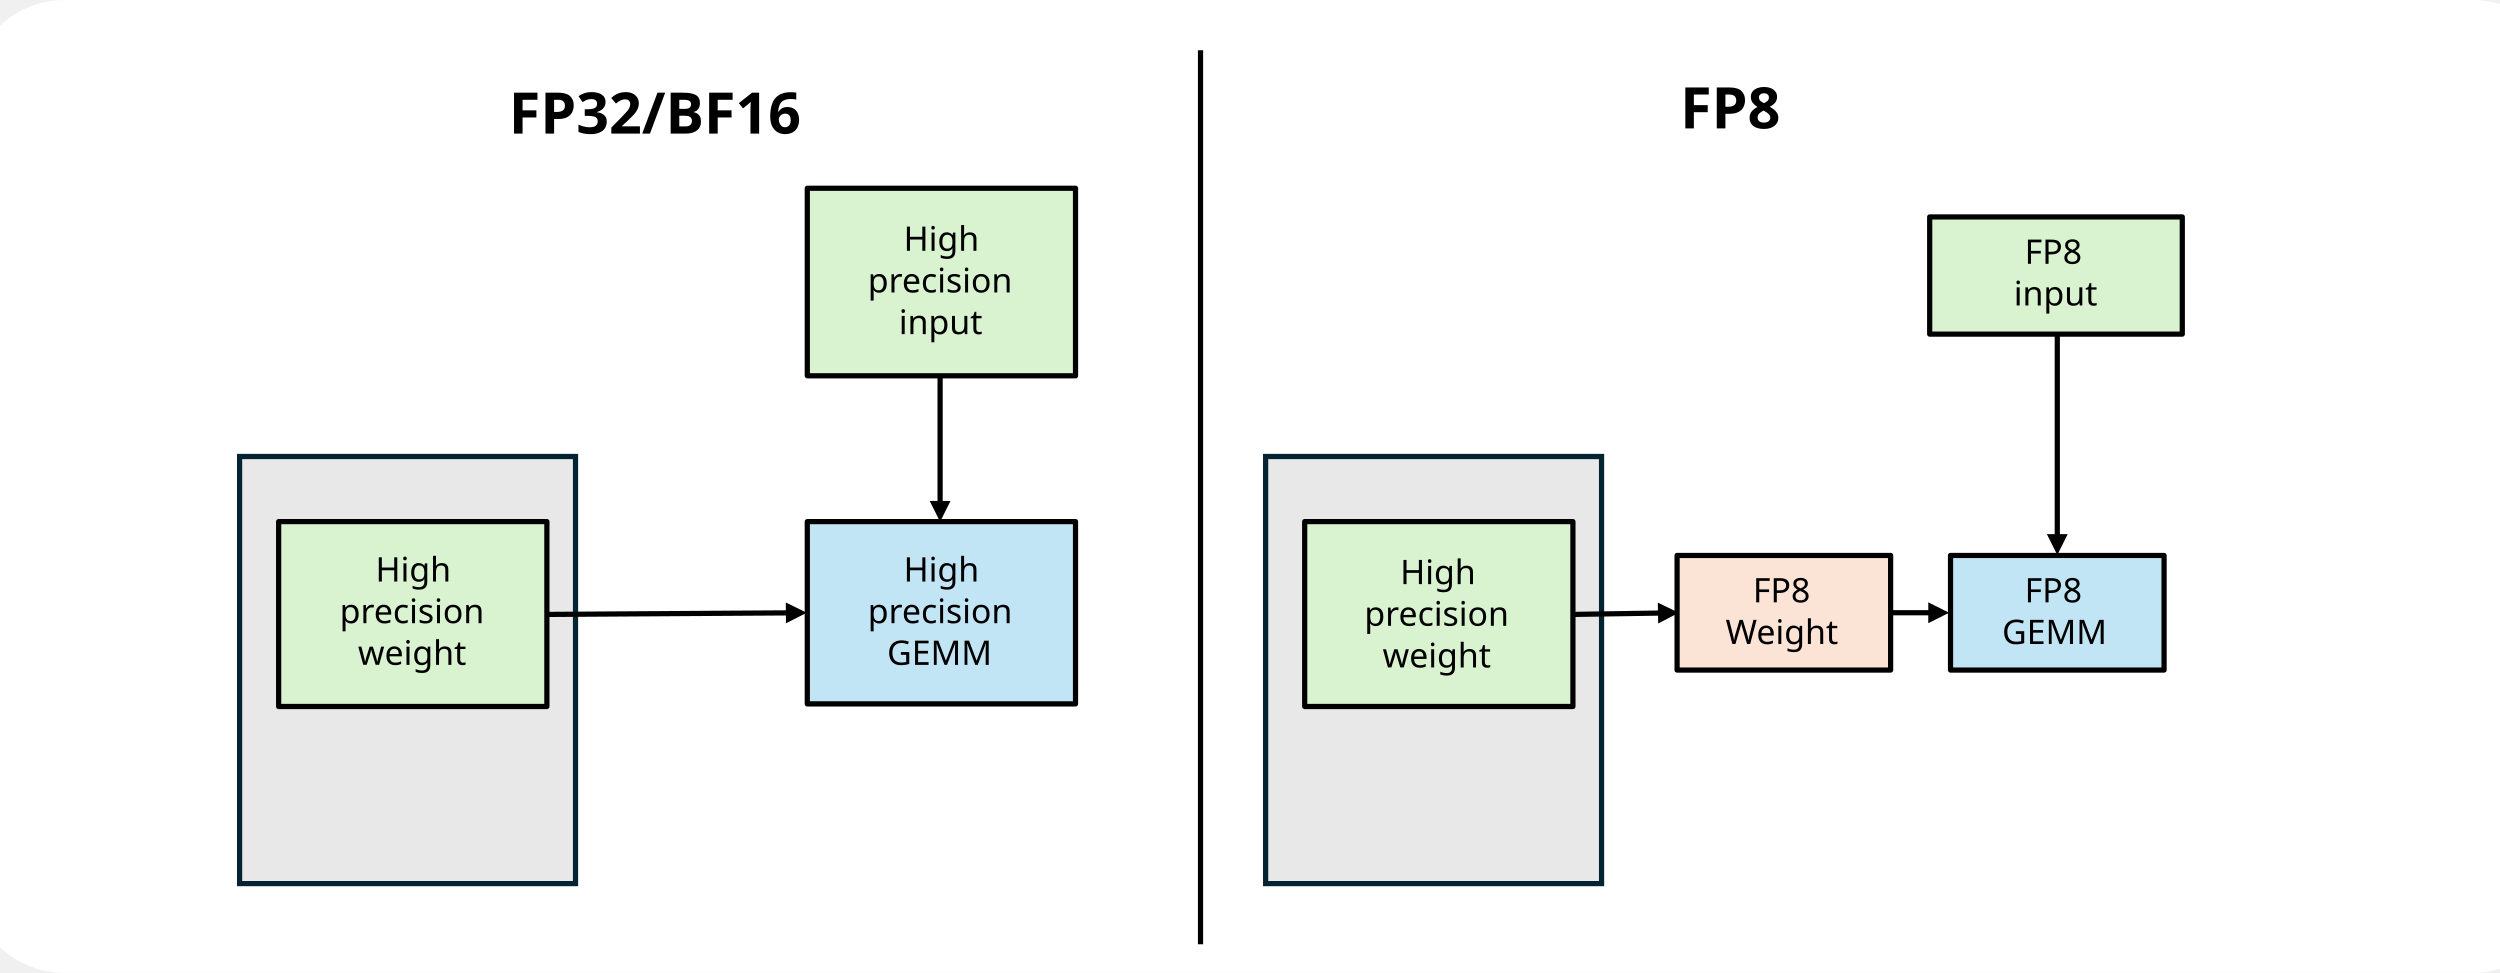
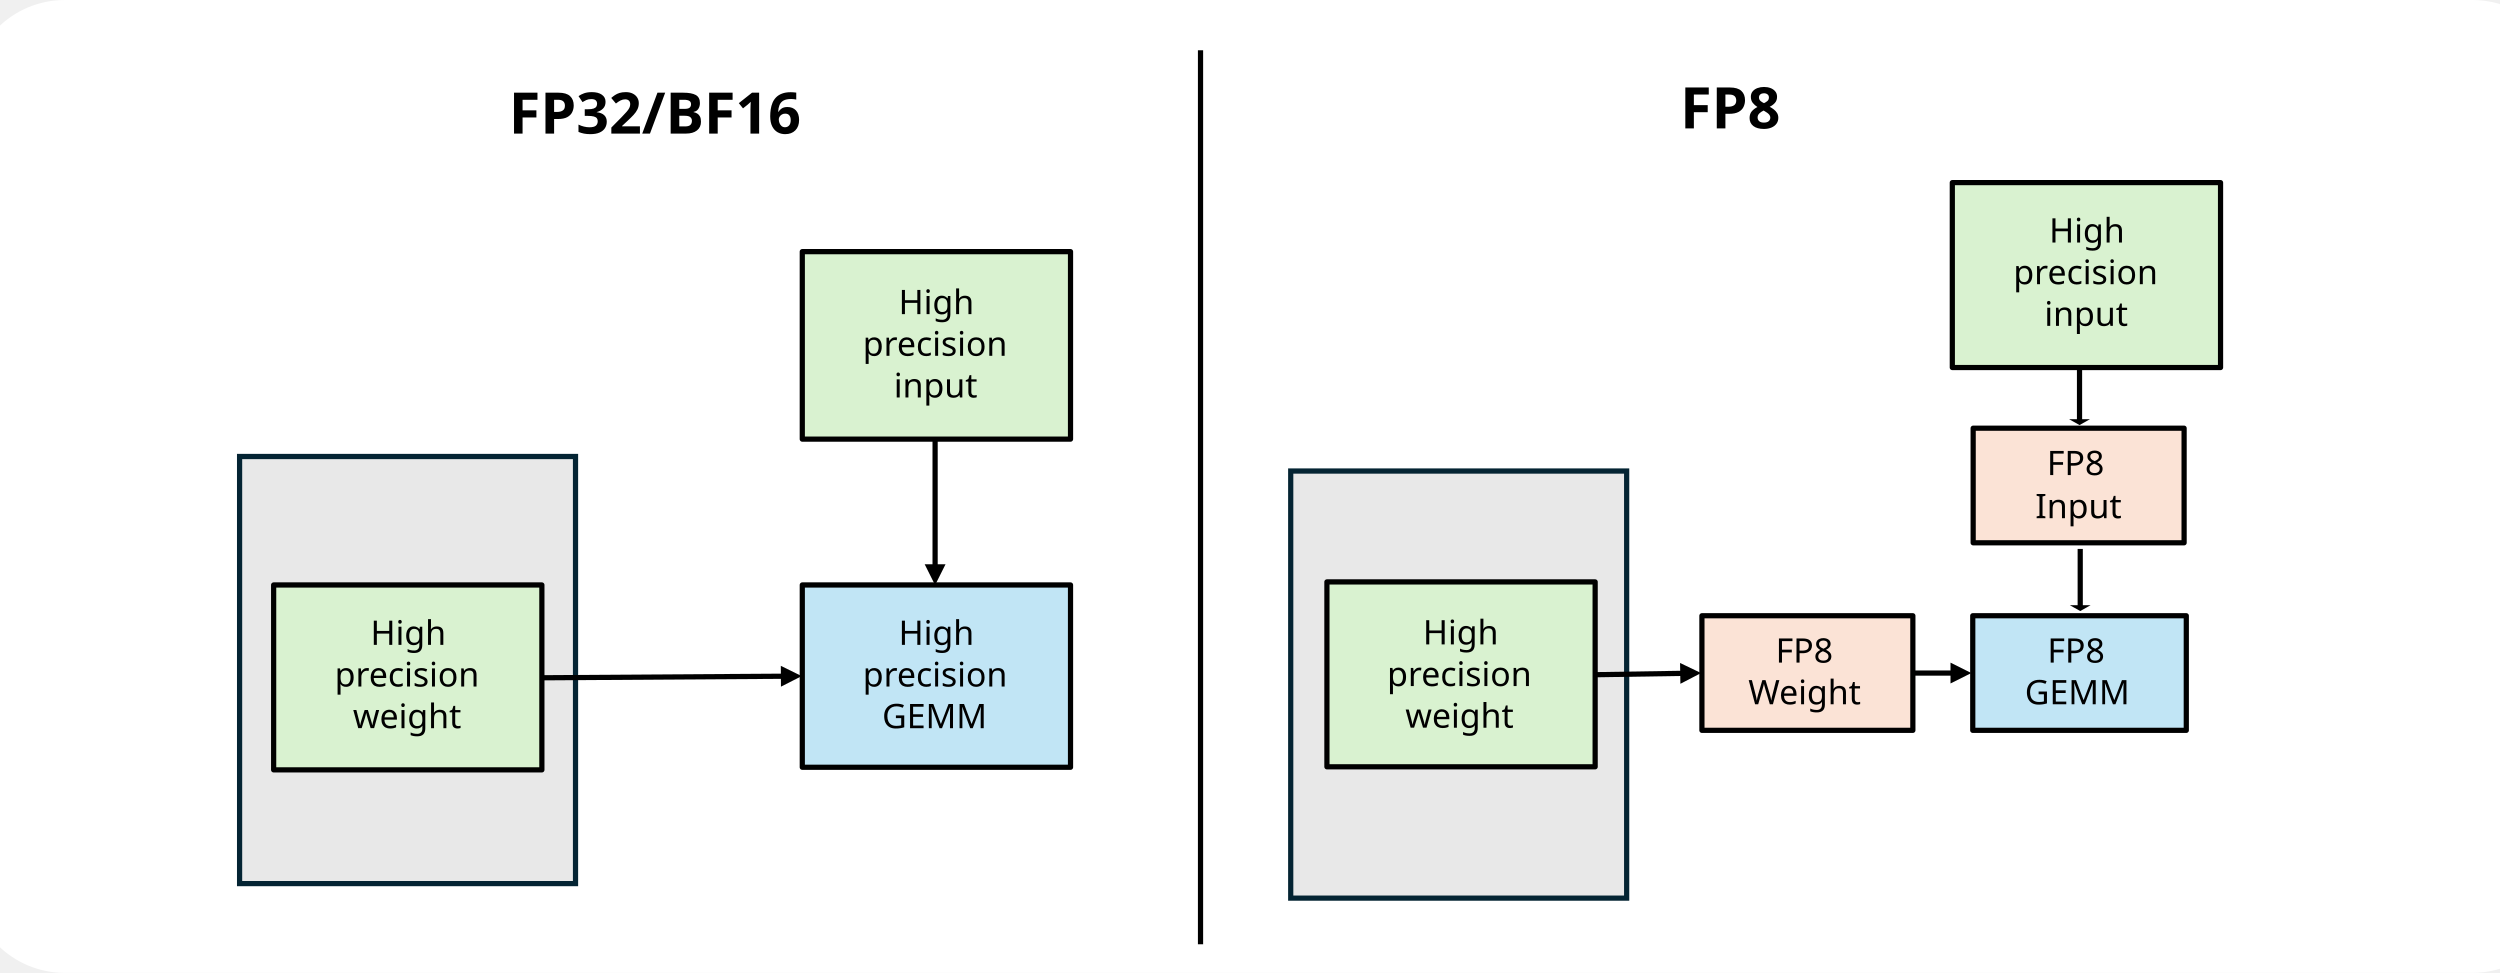
<svg xmlns="http://www.w3.org/2000/svg" width="960" height="373.584" overflow="hidden" version="1.1" id="svg23">
  <defs id="defs23">
    <clipPath clipPathUnits="userSpaceOnUse" id="clipPath23">
      <rect style="fill:none" id="rect24" width="997.383" height="373.584" x="-11.584" y="41.702" ry="36.49" />
    </clipPath>
  </defs>
  <g id="g23" clip-path="url(#clipPath23)" transform="translate(0,-41.70241)">
    <rect x="0" y="0" width="960" height="480" fill="#ffffff" id="rect1" />
    <text font-family="'NVIDIA Sans', 'NVIDIA Sans_MSFontService', sans-serif" font-weight="700" font-size="22px" transform="translate(195.4,93)" id="text1">FP32/BF16</text>
    <path d="M 461,61 V 404.312" stroke="#000000" stroke-width="2" stroke-miterlimit="8" fill="none" fill-rule="evenodd" id="path1" />
    <rect x="92" y="217" width="129" height="164" stroke="#042433" stroke-width="2" stroke-miterlimit="8" fill="#e8e8e8" id="rect2" />
-     <rect x="107" y="242" width="103" height="71" stroke="#000000" stroke-width="2" stroke-linejoin="round" stroke-miterlimit="10" fill="#d9f2d0" id="rect3" />
-     <text font-family="'NVIDIA Sans', 'NVIDIA Sans_MSFontService', sans-serif" font-weight="400" font-size="13px" transform="translate(144.193,265)" id="text3">High</text>
-     <text font-family="'NVIDIA Sans', 'NVIDIA Sans_MSFontService', sans-serif" font-weight="400" font-size="13px" transform="translate(130.44,281)" id="text4">precision</text>
-     <text font-family="'NVIDIA Sans', 'NVIDIA Sans_MSFontService', sans-serif" font-weight="400" font-size="13px" transform="translate(137.44,297)" id="text5">weight</text>
-     <rect x="310" y="114" width="103" height="72" stroke="#000000" stroke-width="2" stroke-linejoin="round" stroke-miterlimit="10" fill="#d9f2d0" id="rect5" />
-     <text font-family="'NVIDIA Sans', 'NVIDIA Sans_MSFontService', sans-serif" font-weight="400" font-size="13px" transform="translate(346.984,138)" id="text6">High</text>
-     <text font-family="'NVIDIA Sans', 'NVIDIA Sans_MSFontService', sans-serif" font-weight="400" font-size="13px" transform="translate(333.231,154)" id="text7">precision</text>
-     <text font-family="'NVIDIA Sans', 'NVIDIA Sans_MSFontService', sans-serif" font-weight="400" font-size="13px" transform="translate(345.151,170)" id="text8">input</text>
-     <rect x="310" y="242" width="103" height="70" stroke="#000000" stroke-width="2" stroke-linejoin="round" stroke-miterlimit="10" fill="#c1e5f5" id="rect8" />
-     <text font-family="'NVIDIA Sans', 'NVIDIA Sans_MSFontService', sans-serif" font-weight="400" font-size="13px" transform="translate(346.984,265)" id="text9">High</text>
-     <text font-family="'NVIDIA Sans', 'NVIDIA Sans_MSFontService', sans-serif" font-weight="400" font-size="13px" transform="translate(333.23,281)" id="text10">precision</text>
-     <text font-family="'NVIDIA Sans', 'NVIDIA Sans_MSFontService', sans-serif" font-weight="400" font-size="13px" transform="translate(340.65,297)" id="text11">GEMM</text>
-     <path d="M 0.006,-1 93.119,-0.403 93.106,1.597 -0.006,1 Z M 91.805,-3.411 99.779,0.64 91.754,4.589 Z" transform="matrix(1,0,0,-1,210,277.64)" id="path11" />
-     <path d="m 362,186 v 49.395 h -2 V 186 Z m 3,48.061 -4,8 -4,-8 z" id="path12" />
-     <rect x="486" y="217" width="129" height="164" stroke="#042433" stroke-width="2" stroke-miterlimit="8" fill="#e8e8e8" id="rect12" />
-     <rect x="501" y="242" width="103" height="71" stroke="#000000" stroke-width="2" stroke-linejoin="round" stroke-miterlimit="10" fill="#d9f2d0" id="rect13" />
-     <text font-family="'NVIDIA Sans', 'NVIDIA Sans_MSFontService', sans-serif" font-weight="400" font-size="13px" transform="translate(537.665,266)" id="text13">High</text>
-     <text font-family="'NVIDIA Sans', 'NVIDIA Sans_MSFontService', sans-serif" font-weight="400" font-size="13px" transform="translate(523.912,282)" id="text14">precision</text>
-     <text font-family="'NVIDIA Sans', 'NVIDIA Sans_MSFontService', sans-serif" font-weight="400" font-size="13px" transform="translate(530.912,298)" id="text15">weight</text>
-     <rect x="644" y="255" width="82" height="44" stroke="#000000" stroke-width="2" stroke-linejoin="round" stroke-miterlimit="10" fill="#fbe3d6" id="rect15" />
-     <text font-family="'NVIDIA Sans', 'NVIDIA Sans_MSFontService', sans-serif" font-weight="400" font-size="13px" transform="translate(673.115,273)" id="text16">FP8</text>
-     <text font-family="'NVIDIA Sans', 'NVIDIA Sans_MSFontService', sans-serif" font-weight="400" font-size="13px" transform="translate(662.615,289)" id="text17">Weight</text>
-     <rect x="741" y="125" width="97" height="45" stroke="#000000" stroke-width="2" stroke-linejoin="round" stroke-miterlimit="10" fill="#d9f2d0" id="rect17" />
-     <text font-family="'NVIDIA Sans', 'NVIDIA Sans_MSFontService', sans-serif" font-weight="400" font-size="13px" transform="translate(777.464,143)" id="text18">FP8</text>
-     <text font-family="'NVIDIA Sans', 'NVIDIA Sans_MSFontService', sans-serif" font-weight="400" font-size="13px" transform="translate(773.297,159)" id="text19">input</text>
-     <rect x="749" y="255" width="82" height="44" stroke="#000000" stroke-width="2" stroke-linejoin="round" stroke-miterlimit="10" fill="#c1e5f5" id="rect19" />
-     <text font-family="'NVIDIA Sans', 'NVIDIA Sans_MSFontService', sans-serif" font-weight="400" font-size="13px" transform="translate(777.464,273)" id="text20">FP8</text>
-     <text font-family="'NVIDIA Sans', 'NVIDIA Sans_MSFontService', sans-serif" font-weight="400" font-size="13px" transform="translate(768.797,289)" id="text21">GEMM</text>
-     <path d="M 0.016,-1 34.018,-0.465 33.987,1.535 -0.016,1 Z M 32.733,-3.485 40.669,0.64 32.607,4.514 Z" transform="matrix(1,0,0,-1,604,277.64)" id="path21" />
-     <path d="m 726,276 h 15.791 v 2 H 726 Z m 14.458,-3 8,4 -8,4 z" id="path22" />
-     <path d="m 791,170 v 78.156 h -2 V 170 Z m 3,76.822 -4,8 -4,-8 z" id="path23" />
+     <rect x="105.079" y="266.329" width="103" height="71" stroke="#000000" stroke-width="2" stroke-linejoin="round" stroke-miterlimit="10" fill="#d9f2d0" id="rect3" />
+     <text font-family="'NVIDIA Sans', 'NVIDIA Sans_MSFontService', sans-serif" font-weight="400" font-size="13px" id="text3" x="142.272" y="289.329">High</text>
+     <text font-family="'NVIDIA Sans', 'NVIDIA Sans_MSFontService', sans-serif" font-weight="400" font-size="13px" id="text4" x="128.519" y="305.329">precision</text>
+     <text font-family="'NVIDIA Sans', 'NVIDIA Sans_MSFontService', sans-serif" font-weight="400" font-size="13px" id="text5" x="135.519" y="321.329">weight</text>
+     <rect x="308.079" y="138.329" width="103" height="72" stroke="#000000" stroke-width="2" stroke-linejoin="round" stroke-miterlimit="10" fill="#d9f2d0" id="rect5" />
+     <text font-family="'NVIDIA Sans', 'NVIDIA Sans_MSFontService', sans-serif" font-weight="400" font-size="13px" id="text6" x="345.063" y="162.329">High</text>
+     <text font-family="'NVIDIA Sans', 'NVIDIA Sans_MSFontService', sans-serif" font-weight="400" font-size="13px" id="text7" x="331.31" y="178.329">precision</text>
+     <text font-family="'NVIDIA Sans', 'NVIDIA Sans_MSFontService', sans-serif" font-weight="400" font-size="13px" id="text8" x="343.23" y="194.329">input</text>
+     <rect x="308.079" y="266.329" width="103" height="70" stroke="#000000" stroke-width="2" stroke-linejoin="round" stroke-miterlimit="10" fill="#c1e5f5" id="rect8" />
+     <text font-family="'NVIDIA Sans', 'NVIDIA Sans_MSFontService', sans-serif" font-weight="400" font-size="13px" id="text9" x="345.063" y="289.329">High</text>
+     <text font-family="'NVIDIA Sans', 'NVIDIA Sans_MSFontService', sans-serif" font-weight="400" font-size="13px" id="text10" x="331.309" y="305.329">precision</text>
+     <text font-family="'NVIDIA Sans', 'NVIDIA Sans_MSFontService', sans-serif" font-weight="400" font-size="13px" id="text11" x="338.729" y="321.329">GEMM</text>
+     <path d="m 208.086,302.969 93.113,-0.597 -0.013,-2 -93.113,0.597 z m 91.799,2.411 7.974,-4.051 -8.025,-3.949 z" id="path11" />
+     <path d="m 360.079,210.329 v 49.395 h -2 v -49.395 z m 3,48.061 -4,8 -4,-8 z" id="path12" />
    <text font-family="'NVIDIA Sans', 'NVIDIA Sans_MSFontService', sans-serif" font-weight="700" font-size="22px" transform="translate(645.181,91)" id="text23">FP8</text>
+     <rect x="495.635" y="222.578" width="129" height="164" stroke="#042433" stroke-width="2" stroke-miterlimit="8" fill="#e8e8e8" id="rect19" />
+     <rect x="509.537" y="265.153" width="103" height="71" stroke="#000000" stroke-width="2" stroke-linejoin="round" stroke-miterlimit="10" fill="#d9f2d0" id="rect20" />
+     <text font-family="'NVIDIA Sans', 'NVIDIA Sans_MSFontService', sans-serif" font-weight="400" font-size="13px" id="text20" x="546.399" y="289.153">High</text>
+     <text font-family="'NVIDIA Sans', 'NVIDIA Sans_MSFontService', sans-serif" font-weight="400" font-size="13px" id="text21" x="532.646" y="305.153">precision</text>
+     <text font-family="'NVIDIA Sans', 'NVIDIA Sans_MSFontService', sans-serif" font-weight="400" font-size="13px" id="text22" x="539.646" y="321.153">weight</text>
+     <rect x="653.537" y="278.153" width="81" height="44" stroke="#000000" stroke-width="2" stroke-linejoin="round" stroke-miterlimit="10" fill="#fbe3d6" id="rect22" />
+     <text font-family="'NVIDIA Sans', 'NVIDIA Sans_MSFontService', sans-serif" font-weight="400" font-size="13px" id="text23-3" x="681.849" y="296.153">FP8</text>
+     <text font-family="'NVIDIA Sans', 'NVIDIA Sans_MSFontService', sans-serif" font-weight="400" font-size="13px" id="text24" x="671.349" y="312.153">Weight</text>
+     <g id="g33" transform="translate(119.4831,-96.28225)">
+       <rect x="638.213" y="302.414" width="81" height="44" stroke="#000000" stroke-width="2" stroke-linejoin="round" stroke-miterlimit="10" fill="#fbe3d6" id="rect22-2" />
+       <text font-family="'NVIDIA Sans', 'NVIDIA Sans_MSFontService', sans-serif" font-weight="400" font-size="13px" id="text23-7" x="666.525" y="320.414">FP8</text>
+       <text font-family="'NVIDIA Sans', 'NVIDIA Sans_MSFontService', sans-serif" font-weight="400" font-size="13px" id="text24-6" x="662.066" y="336.963">Input</text>
+     </g>
+     <rect x="757.537" y="278.153" width="82" height="44" stroke="#000000" stroke-width="2" stroke-linejoin="round" stroke-miterlimit="10" fill="#c1e5f5" id="rect26" />
+     <text font-family="'NVIDIA Sans', 'NVIDIA Sans_MSFontService', sans-serif" font-weight="400" font-size="13px" id="text27" x="786.197" y="296.153">FP8</text>
+     <text font-family="'NVIDIA Sans', 'NVIDIA Sans_MSFontService', sans-serif" font-weight="400" font-size="13px" id="text28" x="777.531" y="312.153">GEMM</text>
+     <path d="m 612.552,301.793 34.003,-0.535 -0.031,-2 -34.003,0.535 z m 32.717,2.486 7.936,-4.125 -8.062,-3.874 z" id="path28" />
+     <path d="m 734.537,299.153 h 15.791 v 2 h -15.791 z m 14.458,-3 8,4 -8,4 z" id="path29" />
+     <path d="m 799.537,181.07 v 21.985 h -2 v -21.985 z m 3,21.609 -4,2.25 -4,-2.25 z" id="path30" style="stroke-width:0.53" />
+     <path d="m 799.806,252.482 v 21.985 h -2 V 252.482 Z m 3,21.609 -4,2.25 -4,-2.25 z" id="path30-2" style="stroke-width:0.53" />
+     <rect x="749.689" y="111.831" width="103" height="71" stroke="#000000" stroke-width="2" stroke-linejoin="round" stroke-miterlimit="10" fill="#d9f2d0" id="rect23" />
+     <text font-family="'NVIDIA Sans', 'NVIDIA Sans_MSFontService', sans-serif" font-weight="400" font-size="13px" id="text29" x="786.869" y="134.831">High</text>
+     <text font-family="'NVIDIA Sans', 'NVIDIA Sans_MSFontService', sans-serif" font-weight="400" font-size="13px" id="text32" x="773.116" y="150.831">precision</text>
+     <text font-family="'NVIDIA Sans', 'NVIDIA Sans_MSFontService', sans-serif" font-weight="400" font-size="13px" id="text33" x="785.036" y="166.831">input</text>
  </g>
</svg>
